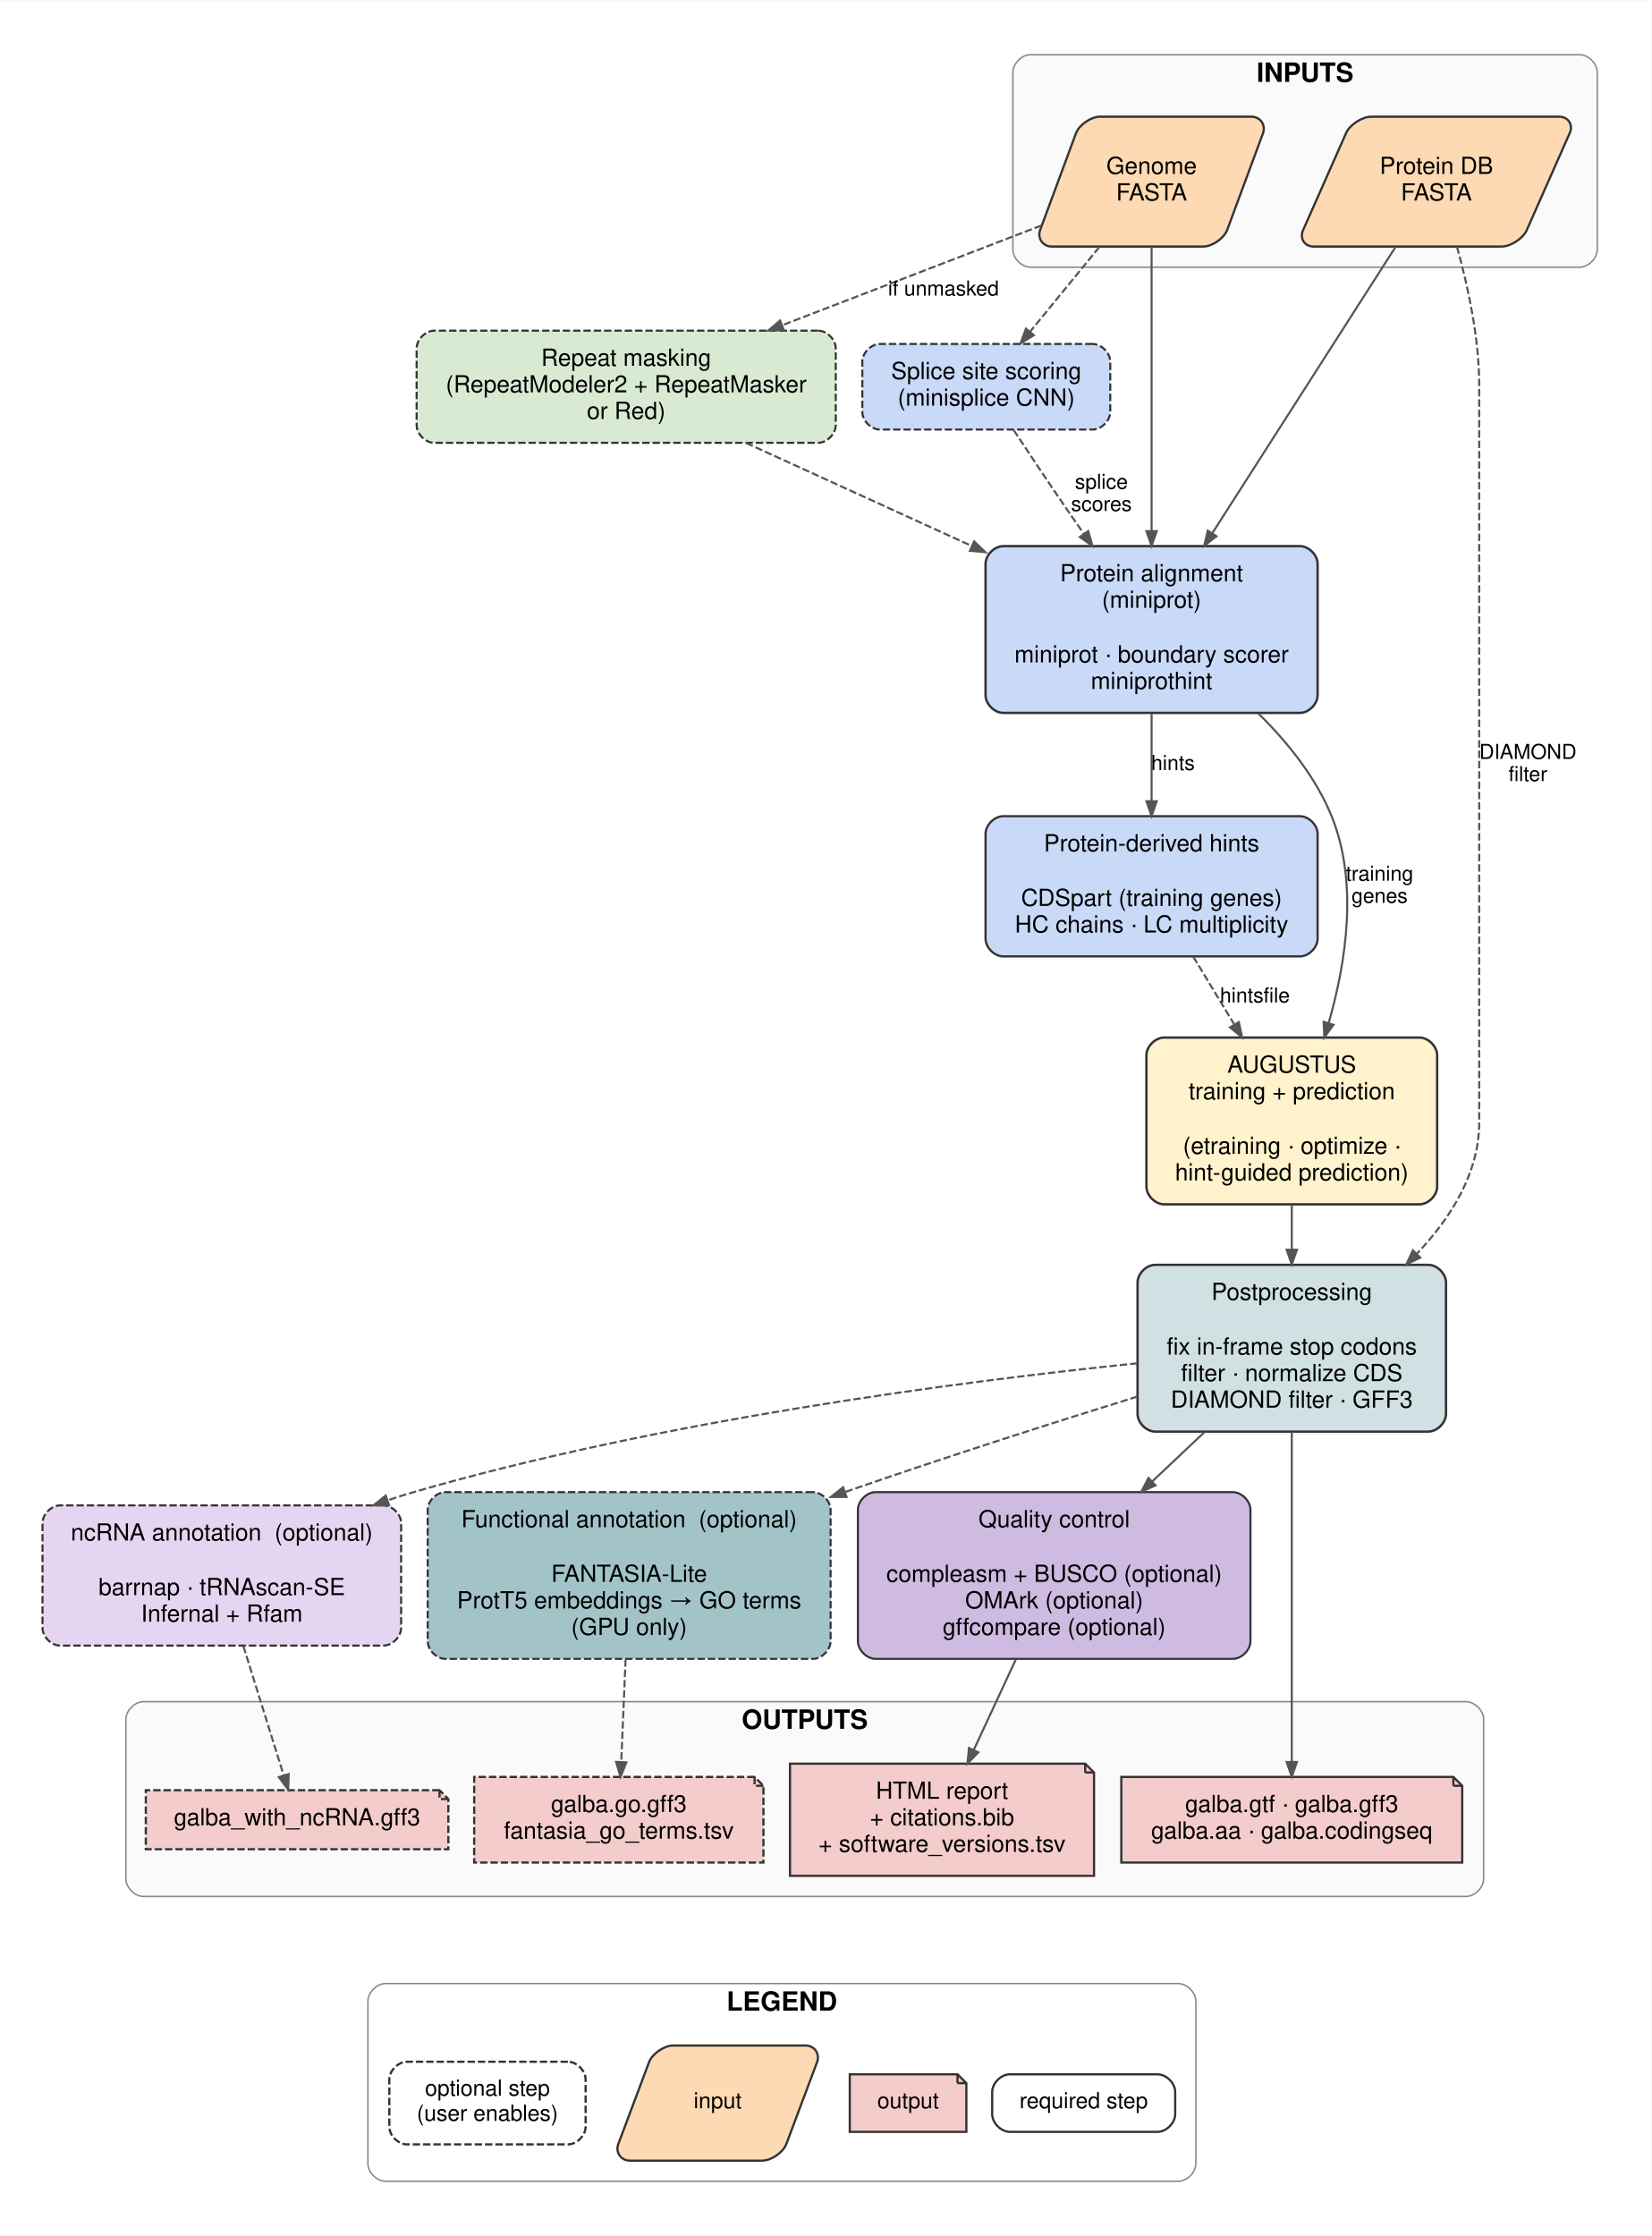
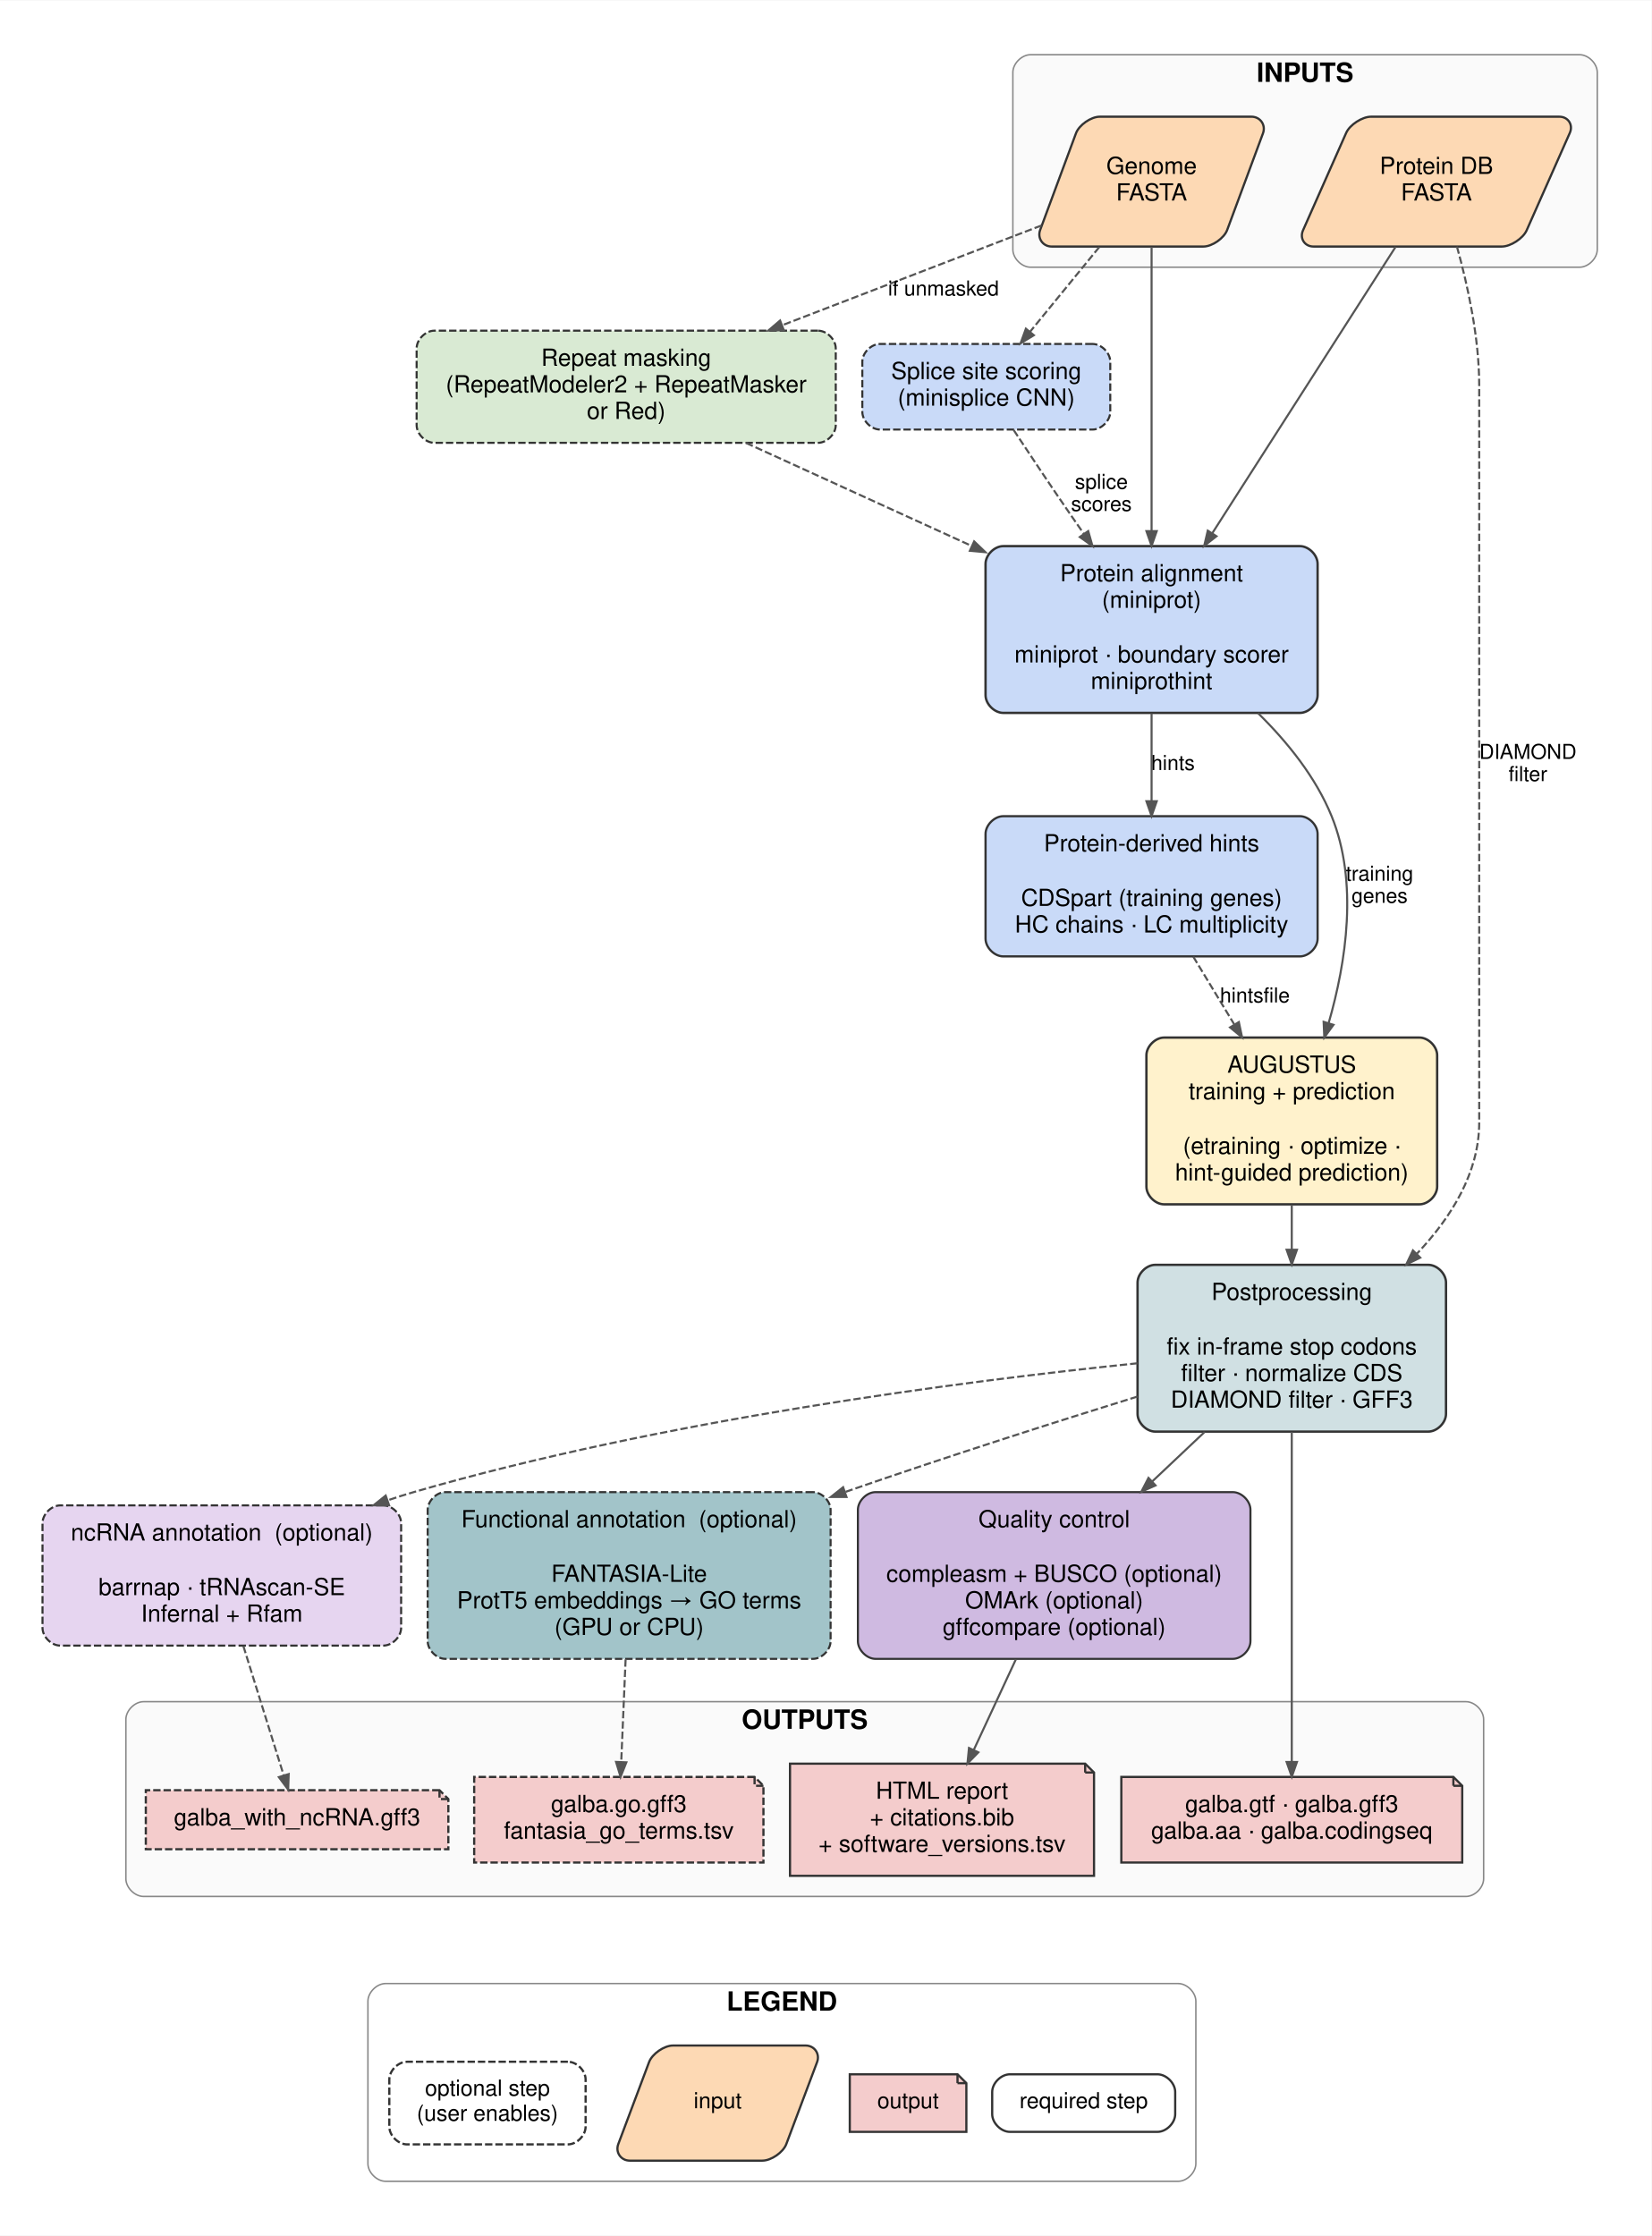
<svg xmlns="http://www.w3.org/2000/svg" width="1119pt" height="1515pt" viewBox="0.00 0.00 1119.10 1514.60">
  <g id="graph0" class="graph" transform="scale(1 1) rotate(0) translate(28.8 1485.8)">
    <polygon fill="white" stroke="transparent" points="-28.8,28.8 -28.8,-1485.8 1090.3,-1485.8 1090.3,28.8 -28.8,28.8" />
    <g id="clust1" class="cluster">
      <path fill="#fafafa" stroke="#888888" d="M669.5,-1305C669.5,-1305 1041.5,-1305 1041.5,-1305 1047.5,-1305 1053.5,-1311 1053.5,-1317 1053.5,-1317 1053.5,-1437 1053.5,-1437 1053.5,-1443 1047.5,-1449 1041.5,-1449 1041.5,-1449 669.5,-1449 669.5,-1449 663.5,-1449 657.5,-1443 657.5,-1437 657.5,-1437 657.5,-1317 657.5,-1317 657.5,-1311 663.5,-1305 669.5,-1305" />
      <text text-anchor="middle" x="855.5" y="-1430.6" font-family="Helvetica,sans-Serif" font-weight="bold" font-size="18.00">INPUTS</text>
    </g>
    <g id="clust3" class="cluster">
      <path fill="#fafafa" stroke="#888888" d="M68.5,-201C68.5,-201 964.5,-201 964.5,-201 970.5,-201 976.5,-207 976.5,-213 976.5,-213 976.5,-321 976.5,-321 976.5,-327 970.5,-333 964.5,-333 964.5,-333 68.5,-333 68.5,-333 62.5,-333 56.5,-327 56.5,-321 56.5,-321 56.5,-213 56.5,-213 56.5,-207 62.5,-201 68.5,-201" />
      <text text-anchor="middle" x="516.5" y="-314.6" font-family="Helvetica,sans-Serif" font-weight="bold" font-size="18.00">OUTPUTS</text>
    </g>
    <g id="clust5" class="cluster">
      <path fill="#ffffff" stroke="#888888" d="M232.5,-8C232.5,-8 769.5,-8 769.5,-8 775.5,-8 781.5,-14 781.5,-20 781.5,-20 781.5,-130 781.5,-130 781.5,-136 775.5,-142 769.5,-142 769.5,-142 232.5,-142 232.5,-142 226.5,-142 220.5,-136 220.5,-130 220.5,-130 220.5,-20 220.5,-20 220.5,-14 226.5,-8 232.5,-8" />
      <text text-anchor="middle" x="501" y="-123.6" font-family="Helvetica,sans-Serif" font-weight="bold" font-size="18.00">LEGEND</text>
    </g>
    <g id="node1" class="node">
      <path fill="#fdd9b4" stroke="#333333" stroke-width="1.5" d="M819.16,-1407C819.16,-1407 716.44,-1407 716.44,-1407 710.44,-1407 702.35,-1401.37 700.27,-1395.75 700.27,-1395.75 676.01,-1330.25 676.01,-1330.25 673.92,-1324.63 677.84,-1319 683.84,-1319 683.84,-1319 786.56,-1319 786.56,-1319 792.56,-1319 800.65,-1324.63 802.73,-1330.25 802.73,-1330.25 826.99,-1395.75 826.99,-1395.75 829.08,-1401.37 825.16,-1407 819.16,-1407" />
      <text text-anchor="middle" x="751.5" y="-1368.2" font-family="Helvetica,sans-Serif" font-size="16.00">Genome</text>
      <text text-anchor="middle" x="751.5" y="-1350.2" font-family="Helvetica,sans-Serif" font-size="16.00">FASTA</text>
    </g>
    <g id="node3" class="node">
      <path fill="#d9ead3" stroke="#333333" stroke-width="1.4" stroke-dasharray="5,2" d="M525.5,-1262C525.5,-1262 265.5,-1262 265.5,-1262 259.5,-1262 253.5,-1256 253.5,-1250 253.5,-1250 253.5,-1198 253.5,-1198 253.5,-1192 259.5,-1186 265.5,-1186 265.5,-1186 525.5,-1186 525.5,-1186 531.5,-1186 537.5,-1192 537.5,-1198 537.5,-1198 537.5,-1250 537.5,-1250 537.5,-1256 531.5,-1262 525.5,-1262" />
      <text text-anchor="middle" x="395.5" y="-1238.2" font-family="Helvetica,sans-Serif" font-size="16.00">Repeat masking</text>
      <text text-anchor="middle" x="395.5" y="-1220.2" font-family="Helvetica,sans-Serif" font-size="16.00">(RepeatModeler2 + RepeatMasker</text>
      <text text-anchor="middle" x="395.5" y="-1202.2" font-family="Helvetica,sans-Serif" font-size="16.00">or Red)</text>
    </g>
    <g id="edge1" class="edge">
      <path fill="none" stroke="#555555" stroke-width="1.4" stroke-dasharray="5,2" d="M676.87,-1333.28C625.99,-1313.7 557.86,-1287.48 501.39,-1265.75" />
      <polygon fill="#555555" stroke="#555555" stroke-width="1.4" points="502.3,-1262.35 491.71,-1262.02 499.78,-1268.88 502.3,-1262.35" />
      <text text-anchor="middle" x="610.5" y="-1285.8" font-family="Helvetica,sans-Serif" font-size="14.00">if unmasked</text>
    </g>
    <g id="node4" class="node">
      <path fill="#c9daf8" stroke="#333333" stroke-width="1.4" stroke-dasharray="5,2" d="M711.5,-1253C711.5,-1253 567.5,-1253 567.5,-1253 561.5,-1253 555.5,-1247 555.5,-1241 555.5,-1241 555.5,-1207 555.5,-1207 555.5,-1201 561.5,-1195 567.5,-1195 567.5,-1195 711.5,-1195 711.5,-1195 717.5,-1195 723.5,-1201 723.5,-1207 723.5,-1207 723.5,-1241 723.5,-1241 723.5,-1247 717.5,-1253 711.5,-1253" />
      <text text-anchor="middle" x="639.5" y="-1229.2" font-family="Helvetica,sans-Serif" font-size="16.00">Splice site scoring</text>
      <text text-anchor="middle" x="639.5" y="-1211.2" font-family="Helvetica,sans-Serif" font-size="16.00">(minisplice CNN)</text>
    </g>
    <g id="edge2" class="edge">
      <path fill="none" stroke="#555555" stroke-width="1.4" stroke-dasharray="5,2" d="M716.06,-1318.65C700.95,-1300.16 683.51,-1278.83 669.1,-1261.2" />
      <polygon fill="#555555" stroke="#555555" stroke-width="1.4" points="671.75,-1258.91 662.71,-1253.39 666.33,-1263.34 671.75,-1258.91" />
    </g>
    <g id="node5" class="node">
      <path fill="#c9daf8" stroke="#333333" stroke-width="1.6" d="M852,-1116C852,-1116 651,-1116 651,-1116 645,-1116 639,-1110 639,-1104 639,-1104 639,-1015 639,-1015 639,-1009 645,-1003 651,-1003 651,-1003 852,-1003 852,-1003 858,-1003 864,-1009 864,-1015 864,-1015 864,-1104 864,-1104 864,-1110 858,-1116 852,-1116" />
      <text text-anchor="middle" x="751.5" y="-1092.2" font-family="Helvetica,sans-Serif" font-size="16.00">Protein alignment</text>
      <text text-anchor="middle" x="751.5" y="-1074.2" font-family="Helvetica,sans-Serif" font-size="16.00">(miniprot)</text>
      <text text-anchor="middle" x="751.5" y="-1037.2" font-family="Helvetica,sans-Serif" font-size="16.00">miniprot · boundary scorer</text>
      <text text-anchor="middle" x="751.5" y="-1019.2" font-family="Helvetica,sans-Serif" font-size="16.00">miniprothint</text>
    </g>
    <g id="edge3" class="edge">
      <path fill="none" stroke="#555555" stroke-width="1.4" d="M751.5,-1318.8C751.5,-1268.5 751.5,-1184.85 751.5,-1126.42" />
      <polygon fill="#555555" stroke="#555555" stroke-width="1.4" points="755,-1126.18 751.5,-1116.18 748,-1126.18 755,-1126.18" />
    </g>
    <g id="node2" class="node">
      <path fill="#fdd9b4" stroke="#333333" stroke-width="1.5" d="M1027.76,-1407C1027.76,-1407 900.22,-1407 900.22,-1407 894.22,-1407 885.79,-1401.51 883.36,-1396.03 883.36,-1396.03 854.1,-1329.97 854.1,-1329.97 851.67,-1324.49 855.24,-1319 861.24,-1319 861.24,-1319 988.78,-1319 988.78,-1319 994.78,-1319 1003.21,-1324.49 1005.64,-1329.97 1005.64,-1329.97 1034.9,-1396.03 1034.9,-1396.03 1037.33,-1401.51 1033.76,-1407 1027.76,-1407" />
      <text text-anchor="middle" x="944.5" y="-1368.2" font-family="Helvetica,sans-Serif" font-size="16.00">Protein DB</text>
      <text text-anchor="middle" x="944.5" y="-1350.2" font-family="Helvetica,sans-Serif" font-size="16.00">FASTA</text>
    </g>
    <g id="edge6" class="edge">
      <path fill="none" stroke="#555555" stroke-width="1.4" d="M916.85,-1318.8C884.31,-1267.98 829.99,-1183.12 792.54,-1124.61" />
      <polygon fill="#555555" stroke="#555555" stroke-width="1.4" points="795.48,-1122.71 787.14,-1116.18 789.58,-1126.49 795.48,-1122.71" />
    </g>
    <g id="node8" class="node">
      <path fill="#d0e0e3" stroke="#333333" stroke-width="1.6" d="M939,-629C939,-629 754,-629 754,-629 748,-629 742,-623 742,-617 742,-617 742,-528 742,-528 742,-522 748,-516 754,-516 754,-516 939,-516 939,-516 945,-516 951,-522 951,-528 951,-528 951,-617 951,-617 951,-623 945,-629 939,-629" />
      <text text-anchor="middle" x="846.5" y="-605.2" font-family="Helvetica,sans-Serif" font-size="16.00">Postprocessing</text>
      <text text-anchor="middle" x="846.5" y="-568.2" font-family="Helvetica,sans-Serif" font-size="16.00">fix in-frame stop codons</text>
      <text text-anchor="middle" x="846.5" y="-550.2" font-family="Helvetica,sans-Serif" font-size="16.00">filter · normalize CDS</text>
      <text text-anchor="middle" x="846.5" y="-532.2" font-family="Helvetica,sans-Serif" font-size="16.00">DIAMOND filter · GFF3</text>
    </g>
    <g id="edge11" class="edge">
      <path fill="none" stroke="#555555" stroke-width="1.4" stroke-dasharray="5,2" d="M958.41,-1318.99C965.85,-1292.24 973.5,-1256.97 973.5,-1225 973.5,-1225 973.5,-1225 973.5,-725.5 973.5,-691.53 954.59,-661.15 931.37,-636.64" />
      <polygon fill="#555555" stroke="#555555" stroke-width="1.4" points="933.55,-633.87 924.03,-629.22 928.58,-638.79 933.55,-633.87" />
      <text text-anchor="middle" x="1006.5" y="-971.8" font-family="Helvetica,sans-Serif" font-size="14.00">DIAMOND</text>
      <text text-anchor="middle" x="1006.5" y="-956.8" font-family="Helvetica,sans-Serif" font-size="14.00">filter</text>
    </g>
    <g id="edge4" class="edge">
      <path fill="none" stroke="#555555" stroke-width="1.4" stroke-dasharray="5,2" d="M476.73,-1185.92C521.93,-1165.29 579.11,-1139.19 629.58,-1116.15" />
      <polygon fill="#555555" stroke="#555555" stroke-width="1.4" points="631.27,-1119.23 638.92,-1111.89 628.37,-1112.86 631.27,-1119.23" />
    </g>
    <g id="edge5" class="edge">
      <path fill="none" stroke="#555555" stroke-width="1.4" stroke-dasharray="5,2" d="M658.07,-1194.63C669.34,-1177.55 684.09,-1155.42 697.5,-1136 700.16,-1132.14 702.92,-1128.19 705.71,-1124.2" />
      <polygon fill="#555555" stroke="#555555" stroke-width="1.4" points="708.58,-1126.21 711.48,-1116.02 702.86,-1122.18 708.58,-1126.21" />
      <text text-anchor="middle" x="717.5" y="-1154.8" font-family="Helvetica,sans-Serif" font-size="14.00">splice</text>
      <text text-anchor="middle" x="717.5" y="-1139.8" font-family="Helvetica,sans-Serif" font-size="14.00">scores</text>
    </g>
    <g id="node6" class="node">
      <path fill="#c9daf8" stroke="#333333" stroke-width="1.5" d="M852,-933C852,-933 651,-933 651,-933 645,-933 639,-927 639,-921 639,-921 639,-850 639,-850 639,-844 645,-838 651,-838 651,-838 852,-838 852,-838 858,-838 864,-844 864,-850 864,-850 864,-921 864,-921 864,-927 858,-933 852,-933" />
      <text text-anchor="middle" x="751.5" y="-909.2" font-family="Helvetica,sans-Serif" font-size="16.00">Protein-derived hints</text>
      <text text-anchor="middle" x="751.5" y="-872.2" font-family="Helvetica,sans-Serif" font-size="16.00">CDSpart (training genes)</text>
      <text text-anchor="middle" x="751.5" y="-854.2" font-family="Helvetica,sans-Serif" font-size="16.00">HC chains · LC multiplicity</text>
    </g>
    <g id="edge7" class="edge">
      <path fill="none" stroke="#555555" stroke-width="1.4" d="M751.5,-1002.66C751.5,-983.62 751.5,-962.32 751.5,-943.21" />
      <polygon fill="#555555" stroke="#555555" stroke-width="1.4" points="755,-943.14 751.5,-933.14 748,-943.14 755,-943.14" />
      <text text-anchor="middle" x="766" y="-964.3" font-family="Helvetica,sans-Serif" font-size="14.00">hints</text>
    </g>
    <g id="node7" class="node">
      <path fill="#fff2cc" stroke="#333333" stroke-width="1.6" d="M933,-783C933,-783 760,-783 760,-783 754,-783 748,-777 748,-771 748,-771 748,-682 748,-682 748,-676 754,-670 760,-670 760,-670 933,-670 933,-670 939,-670 945,-676 945,-682 945,-682 945,-771 945,-771 945,-777 939,-783 933,-783" />
      <text text-anchor="middle" x="846.5" y="-759.2" font-family="Helvetica,sans-Serif" font-size="16.00">AUGUSTUS</text>
      <text text-anchor="middle" x="846.5" y="-741.2" font-family="Helvetica,sans-Serif" font-size="16.00">training + prediction</text>
      <text text-anchor="middle" x="846.5" y="-704.2" font-family="Helvetica,sans-Serif" font-size="16.00">(etraining · optimize ·</text>
      <text text-anchor="middle" x="846.5" y="-686.2" font-family="Helvetica,sans-Serif" font-size="16.00">hint-guided prediction)</text>
    </g>
    <g id="edge8" class="edge">
      <path fill="none" stroke="#555555" stroke-width="1.4" d="M823.65,-1002.82C843.66,-983.16 862.81,-959.32 873.5,-933 891.61,-888.4 883.42,-834.29 871.47,-792.8" />
      <polygon fill="#555555" stroke="#555555" stroke-width="1.4" points="874.77,-791.64 868.53,-783.07 868.07,-793.66 874.77,-791.64" />
      <text text-anchor="middle" x="906" y="-889.3" font-family="Helvetica,sans-Serif" font-size="14.00">training</text>
      <text text-anchor="middle" x="906" y="-874.3" font-family="Helvetica,sans-Serif" font-size="14.00">genes</text>
    </g>
    <g id="edge9" class="edge">
      <path fill="none" stroke="#555555" stroke-width="1.4" stroke-dasharray="5,2" d="M779.75,-837.82C788.43,-823.46 798.15,-807.4 807.43,-792.07" />
      <polygon fill="#555555" stroke="#555555" stroke-width="1.4" points="810.65,-793.51 812.83,-783.14 804.66,-789.88 810.65,-793.51" />
      <text text-anchor="middle" x="821.5" y="-806.8" font-family="Helvetica,sans-Serif" font-size="14.00">hintsfile</text>
    </g>
    <g id="edge10" class="edge">
      <path fill="none" stroke="#555555" stroke-width="1.4" d="M846.5,-669.76C846.5,-659.85 846.5,-649.44 846.5,-639.28" />
      <polygon fill="#555555" stroke="#555555" stroke-width="1.4" points="850,-639.23 846.5,-629.23 843,-639.23 850,-639.23" />
    </g>
    <g id="node9" class="node">
      <path fill="#e6d5f0" stroke="#333333" stroke-width="1.4" stroke-dasharray="5,2" d="M231,-466C231,-466 12,-466 12,-466 6,-466 0,-460 0,-454 0,-454 0,-383 0,-383 0,-377 6,-371 12,-371 12,-371 231,-371 231,-371 237,-371 243,-377 243,-383 243,-383 243,-454 243,-454 243,-460 237,-466 231,-466" />
      <text text-anchor="middle" x="121.5" y="-442.2" font-family="Helvetica,sans-Serif" font-size="16.00">ncRNA annotation  (optional)</text>
      <text text-anchor="middle" x="121.5" y="-405.2" font-family="Helvetica,sans-Serif" font-size="16.00">barrnap · tRNAscan-SE</text>
      <text text-anchor="middle" x="121.5" y="-387.2" font-family="Helvetica,sans-Serif" font-size="16.00">Infernal + Rfam</text>
    </g>
    <g id="edge12" class="edge">
      <path fill="none" stroke="#555555" stroke-width="1.4" stroke-dasharray="5,2" d="M741.89,-562.29C621.72,-549.94 419.48,-523.69 251.5,-475 245.76,-473.34 239.94,-471.49 234.1,-469.5" />
      <polygon fill="#555555" stroke="#555555" stroke-width="1.4" points="234.87,-466.06 224.27,-466.05 232.54,-472.67 234.87,-466.06" />
    </g>
    <g id="node10" class="node">
      <path fill="#a2c4c9" stroke="#333333" stroke-width="1.4" stroke-dasharray="5,2" d="M522,-475C522,-475 273,-475 273,-475 267,-475 261,-469 261,-463 261,-463 261,-374 261,-374 261,-368 267,-362 273,-362 273,-362 522,-362 522,-362 528,-362 534,-368 534,-374 534,-374 534,-463 534,-463 534,-469 528,-475 522,-475" />
      <text text-anchor="middle" x="397.5" y="-451.2" font-family="Helvetica,sans-Serif" font-size="16.00">Functional annotation  (optional)</text>
      <text text-anchor="middle" x="397.5" y="-414.2" font-family="Helvetica,sans-Serif" font-size="16.00">FANTASIA-Lite</text>
      <text text-anchor="middle" x="397.5" y="-396.2" font-family="Helvetica,sans-Serif" font-size="16.00">ProtT5 embeddings → GO terms</text>
-       <text text-anchor="middle" x="397.5" y="-378.2" font-family="Helvetica,sans-Serif" font-size="16.00">(GPU only)</text>
+       <text text-anchor="middle" x="397.5" y="-378.2" font-family="Helvetica,sans-Serif" font-size="16.00">(GPU or CPU)</text>
    </g>
    <g id="edge13" class="edge">
      <path fill="none" stroke="#555555" stroke-width="1.4" stroke-dasharray="5,2" d="M741.91,-539.74C685.83,-522.34 615.4,-499.9 543.84,-475.08" />
      <polygon fill="#555555" stroke="#555555" stroke-width="1.4" points="544.79,-471.71 534.19,-471.72 542.49,-478.32 544.79,-471.71" />
    </g>
    <g id="node11" class="node">
      <path fill="#cfbae1" stroke="#333333" stroke-width="1.4" d="M806.5,-475C806.5,-475 564.5,-475 564.5,-475 558.5,-475 552.5,-469 552.5,-463 552.5,-463 552.5,-374 552.5,-374 552.5,-368 558.5,-362 564.5,-362 564.5,-362 806.5,-362 806.5,-362 812.5,-362 818.5,-368 818.5,-374 818.5,-374 818.5,-463 818.5,-463 818.5,-469 812.5,-475 806.5,-475" />
      <text text-anchor="middle" x="685.5" y="-451.2" font-family="Helvetica,sans-Serif" font-size="16.00">Quality control</text>
      <text text-anchor="middle" x="685.5" y="-414.2" font-family="Helvetica,sans-Serif" font-size="16.00">compleasm + BUSCO (optional)</text>
      <text text-anchor="middle" x="685.5" y="-396.2" font-family="Helvetica,sans-Serif" font-size="16.00">OMArk (optional)</text>
      <text text-anchor="middle" x="685.5" y="-378.2" font-family="Helvetica,sans-Serif" font-size="16.00">gffcompare (optional)</text>
    </g>
    <g id="edge14" class="edge">
      <path fill="none" stroke="#555555" stroke-width="1.4" d="M787.46,-515.76C775.87,-504.82 763.64,-493.27 751.82,-482.11" />
      <polygon fill="#555555" stroke="#555555" stroke-width="1.4" points="754.2,-479.55 744.53,-475.23 749.4,-484.64 754.2,-479.55" />
    </g>
    <g id="node12" class="node">
      <polygon fill="#f4cccc" stroke="#333333" stroke-width="1.5" points="956,-282 731,-282 731,-224 962,-224 962,-276 956,-282" />
      <polyline fill="none" stroke="#333333" stroke-width="1.5" points="956,-282 956,-276 " />
      <polyline fill="none" stroke="#333333" stroke-width="1.5" points="962,-276 956,-276 " />
      <text text-anchor="middle" x="846.5" y="-258.2" font-family="Helvetica,sans-Serif" font-size="16.00">galba.gtf · galba.gff3</text>
      <text text-anchor="middle" x="846.5" y="-240.2" font-family="Helvetica,sans-Serif" font-size="16.00">galba.aa · galba.codingseq</text>
    </g>
    <g id="edge15" class="edge">
      <path fill="none" stroke="#555555" stroke-width="1.4" d="M846.5,-515.83C846.5,-451.67 846.5,-347.94 846.5,-292.25" />
      <polygon fill="#555555" stroke="#555555" stroke-width="1.4" points="850,-292.11 846.5,-282.11 843,-292.11 850,-292.11" />
    </g>
    <g id="node13" class="node">
      <polygon fill="#f4cccc" stroke="#333333" stroke-width="1.5" stroke-dasharray="5,2" points="269,-273 70,-273 70,-233 275,-233 275,-267 269,-273" />
      <polyline fill="none" stroke="#333333" stroke-width="1.5" stroke-dasharray="5,2" points="269,-273 269,-267 " />
      <polyline fill="none" stroke="#333333" stroke-width="1.5" stroke-dasharray="5,2" points="275,-267 269,-267 " />
      <text text-anchor="middle" x="172.5" y="-249.2" font-family="Helvetica,sans-Serif" font-size="16.00">galba_with_ncRNA.gff3</text>
    </g>
    <g id="edge16" class="edge">
      <path fill="none" stroke="#555555" stroke-width="1.4" stroke-dasharray="5,2" d="M136.11,-370.65C144.92,-342.41 155.86,-307.33 163.44,-283.06" />
      <polygon fill="#555555" stroke="#555555" stroke-width="1.4" points="166.82,-283.95 166.46,-273.37 160.14,-281.87 166.82,-283.95" />
    </g>
    <g id="node14" class="node">
      <polygon fill="#f4cccc" stroke="#333333" stroke-width="1.5" stroke-dasharray="5,2" points="482.5,-282 292.5,-282 292.5,-224 488.5,-224 488.5,-276 482.5,-282" />
      <polyline fill="none" stroke="#333333" stroke-width="1.5" stroke-dasharray="5,2" points="482.5,-282 482.5,-276 " />
      <polyline fill="none" stroke="#333333" stroke-width="1.5" stroke-dasharray="5,2" points="488.5,-276 482.5,-276 " />
      <text text-anchor="middle" x="390.5" y="-258.2" font-family="Helvetica,sans-Serif" font-size="16.00">galba.go.gff3</text>
      <text text-anchor="middle" x="390.5" y="-240.2" font-family="Helvetica,sans-Serif" font-size="16.00">fantasia_go_terms.tsv</text>
    </g>
    <g id="edge17" class="edge">
      <path fill="none" stroke="#555555" stroke-width="1.4" stroke-dasharray="5,2" d="M395.11,-361.69C394.13,-338.74 393.02,-312.75 392.13,-292.05" />
      <polygon fill="#555555" stroke="#555555" stroke-width="1.4" points="395.63,-291.89 391.7,-282.05 388.63,-292.19 395.63,-291.89" />
    </g>
    <g id="node15" class="node">
      <polygon fill="#f4cccc" stroke="#333333" stroke-width="1.5" points="706.5,-291 506.5,-291 506.5,-215 712.5,-215 712.5,-285 706.5,-291" />
      <polyline fill="none" stroke="#333333" stroke-width="1.5" points="706.5,-291 706.5,-285 " />
      <polyline fill="none" stroke="#333333" stroke-width="1.5" points="712.5,-285 706.5,-285 " />
      <text text-anchor="middle" x="609.5" y="-267.2" font-family="Helvetica,sans-Serif" font-size="16.00">HTML report</text>
      <text text-anchor="middle" x="609.5" y="-249.2" font-family="Helvetica,sans-Serif" font-size="16.00">+ citations.bib</text>
      <text text-anchor="middle" x="609.5" y="-231.2" font-family="Helvetica,sans-Serif" font-size="16.00">+ software_versions.tsv</text>
    </g>
    <g id="edge18" class="edge">
      <path fill="none" stroke="#555555" stroke-width="1.4" d="M659.56,-361.69C650.25,-341.66 639.85,-319.3 630.96,-300.18" />
      <polygon fill="#555555" stroke="#555555" stroke-width="1.4" points="634.12,-298.66 626.73,-291.07 627.77,-301.62 634.12,-298.66" />
    </g>
    <g id="node16" class="node">
      <path fill="#ffffff" stroke="#333333" stroke-width="1.5" d="M755.5,-80.5C755.5,-80.5 655.5,-80.5 655.5,-80.5 649.5,-80.5 643.5,-74.5 643.5,-68.5 643.5,-68.5 643.5,-53.5 643.5,-53.5 643.5,-47.5 649.5,-41.5 655.5,-41.5 655.5,-41.5 755.5,-41.5 755.5,-41.5 761.5,-41.5 767.5,-47.5 767.5,-53.5 767.5,-53.5 767.5,-68.5 767.5,-68.5 767.5,-74.5 761.5,-80.5 755.5,-80.5" />
      <text text-anchor="middle" x="705.5" y="-57.5" font-family="Helvetica,sans-Serif" font-size="15.00">required step</text>
    </g>
    <g id="node17" class="node">
      <path fill="#ffffff" stroke="#333333" stroke-width="1.5" stroke-dasharray="5,2" d="M356,-89C356,-89 247,-89 247,-89 241,-89 235,-83 235,-77 235,-77 235,-45 235,-45 235,-39 241,-33 247,-33 247,-33 356,-33 356,-33 362,-33 368,-39 368,-45 368,-45 368,-77 368,-77 368,-83 362,-89 356,-89" />
      <text text-anchor="middle" x="301.5" y="-66" font-family="Helvetica,sans-Serif" font-size="15.00">optional step</text>
      <text text-anchor="middle" x="301.5" y="-49" font-family="Helvetica,sans-Serif" font-size="15.00">(user enables)</text>
    </g>
    <g id="node18" class="node">
      <path fill="#fdd9b4" stroke="#333333" stroke-width="1.5" d="M517.07,-100C517.07,-100 427.22,-100 427.22,-100 421.22,-100 413.11,-94.38 411,-88.77 411,-88.77 390.15,-33.23 390.15,-33.23 388.04,-27.62 391.93,-22 397.93,-22 397.93,-22 487.78,-22 487.78,-22 493.78,-22 501.89,-27.62 504,-33.23 504,-33.23 524.85,-88.77 524.85,-88.77 526.96,-94.38 523.07,-100 517.07,-100" />
      <text text-anchor="middle" x="457.5" y="-57.5" font-family="Helvetica,sans-Serif" font-size="15.00">input</text>
    </g>
    <g id="node19" class="node">
      <polygon fill="#f4cccc" stroke="#333333" stroke-width="1.5" points="620,-80.5 547,-80.5 547,-41.5 626,-41.5 626,-74.5 620,-80.5" />
      <polyline fill="none" stroke="#333333" stroke-width="1.5" points="620,-80.5 620,-74.5 " />
      <polyline fill="none" stroke="#333333" stroke-width="1.5" points="626,-74.5 620,-74.5 " />
      <text text-anchor="middle" x="586.5" y="-57.5" font-family="Helvetica,sans-Serif" font-size="15.00">output</text>
    </g>
  </g>
</svg>
